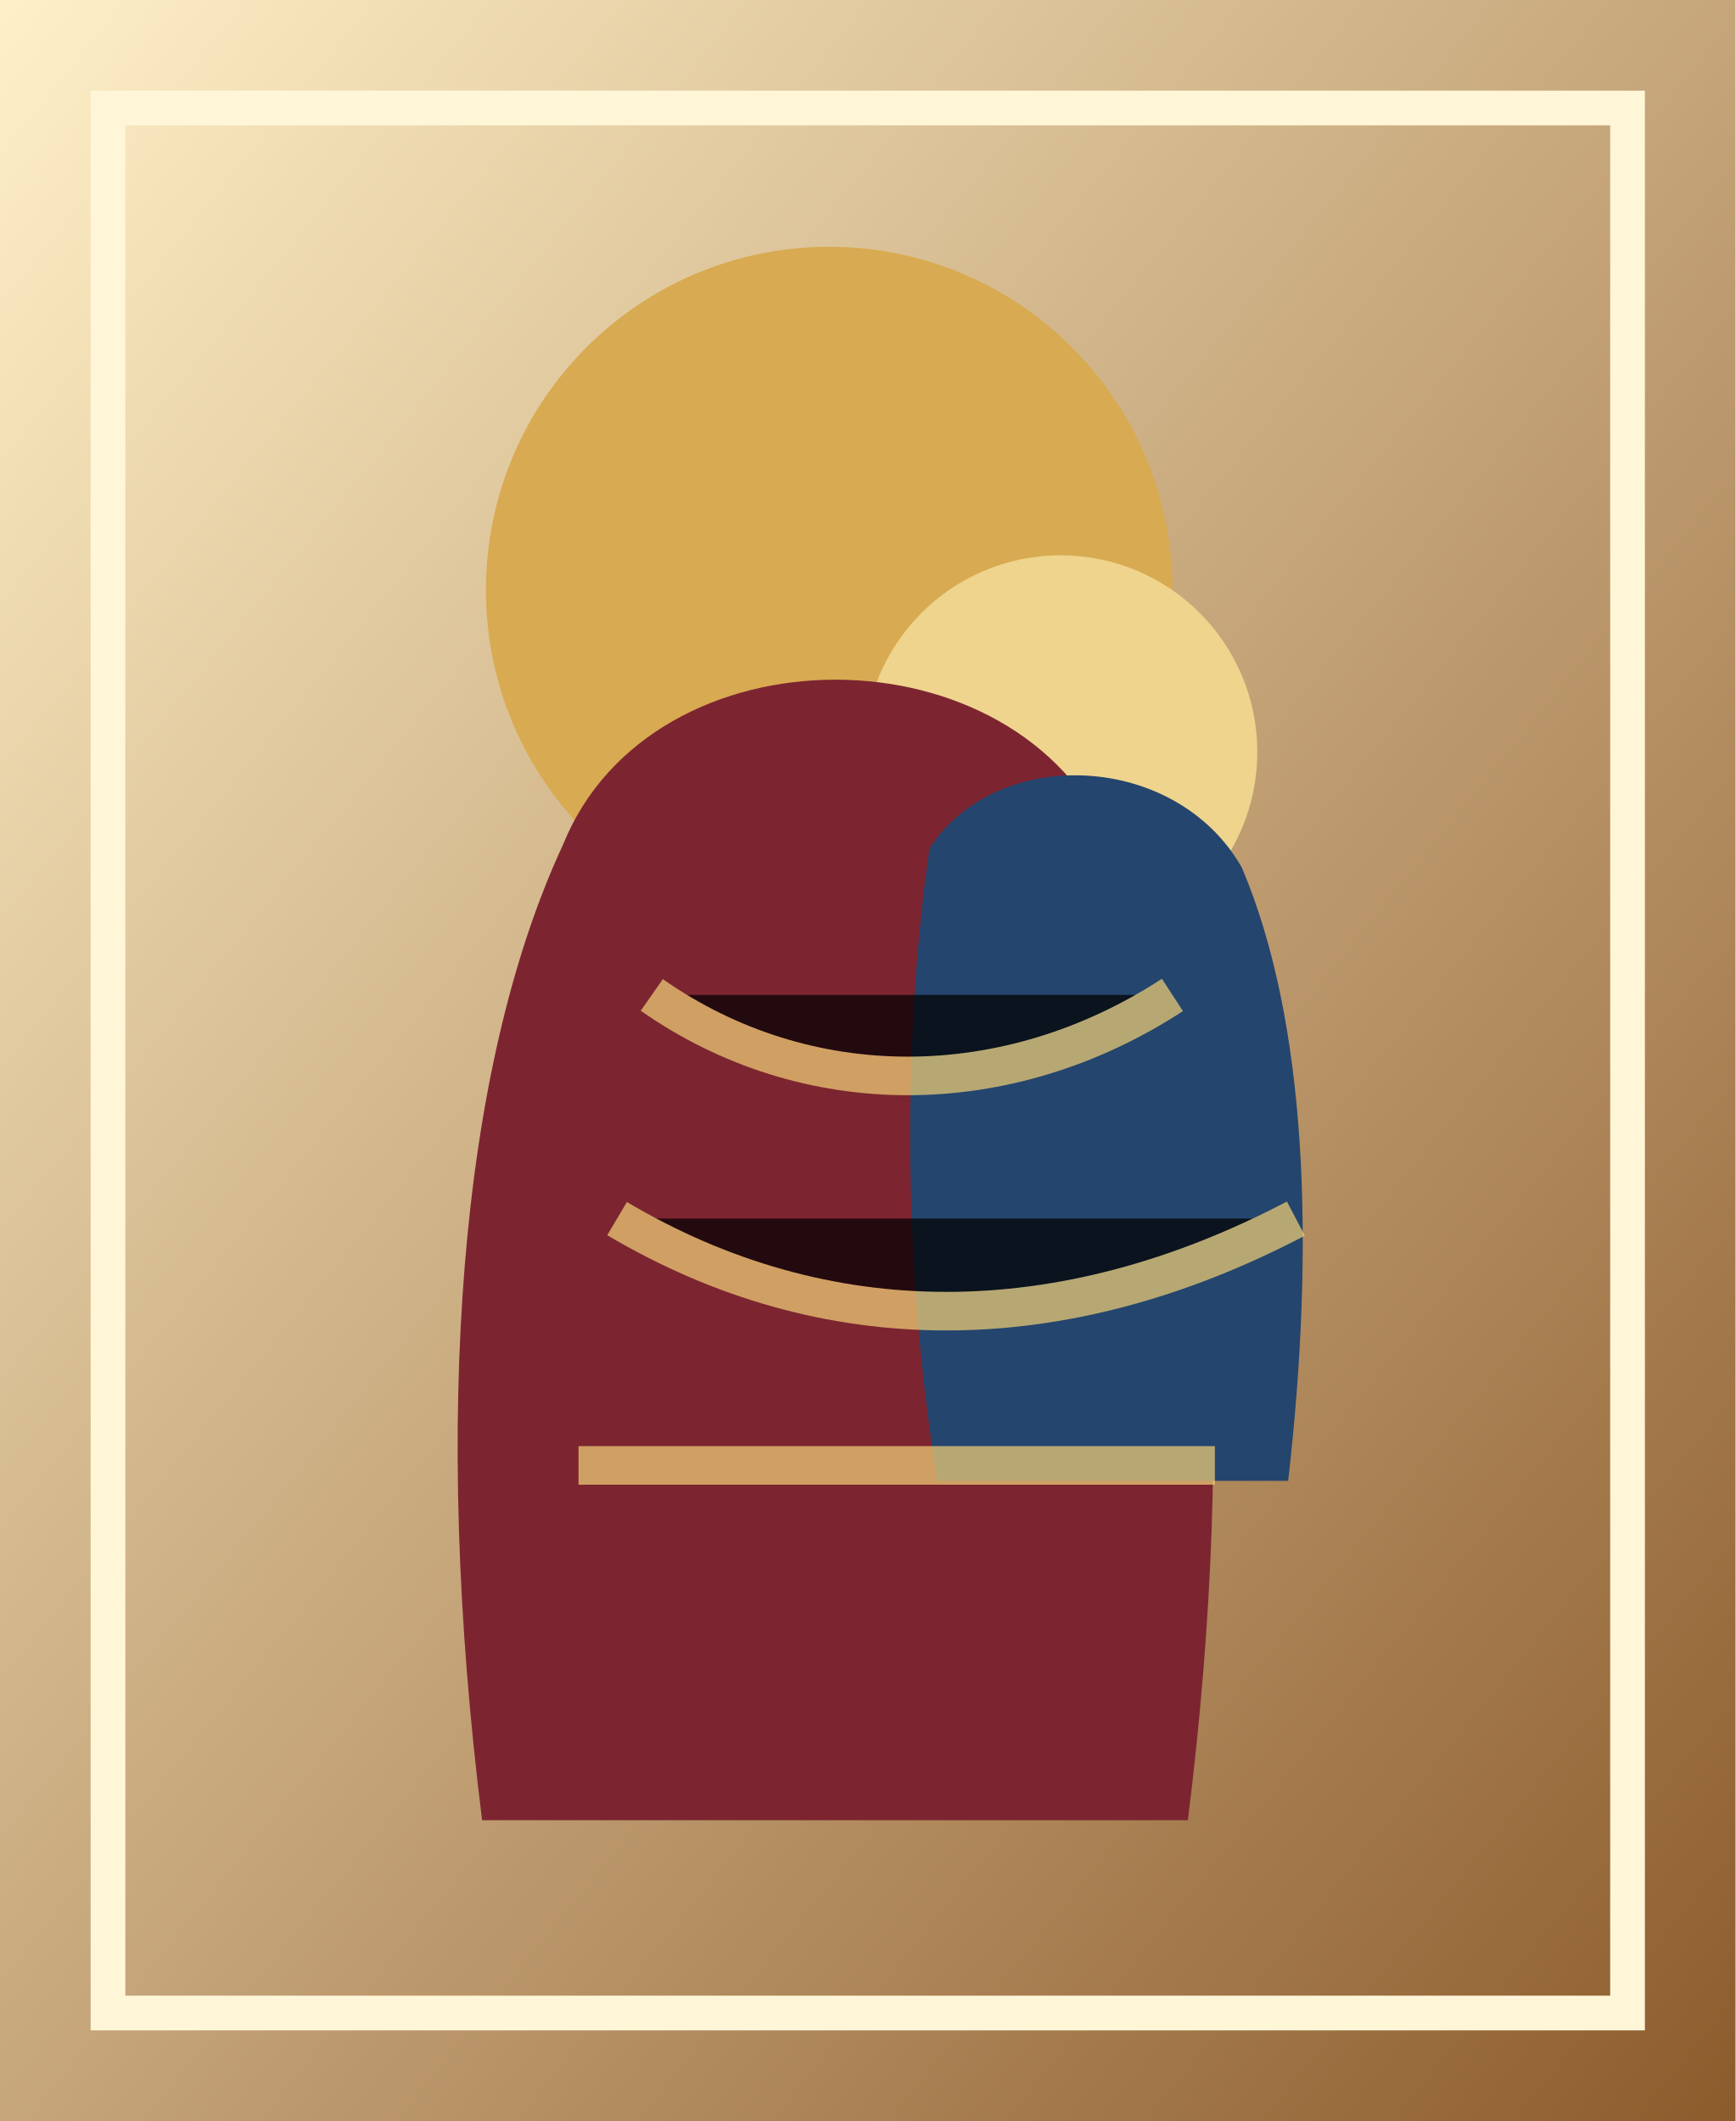
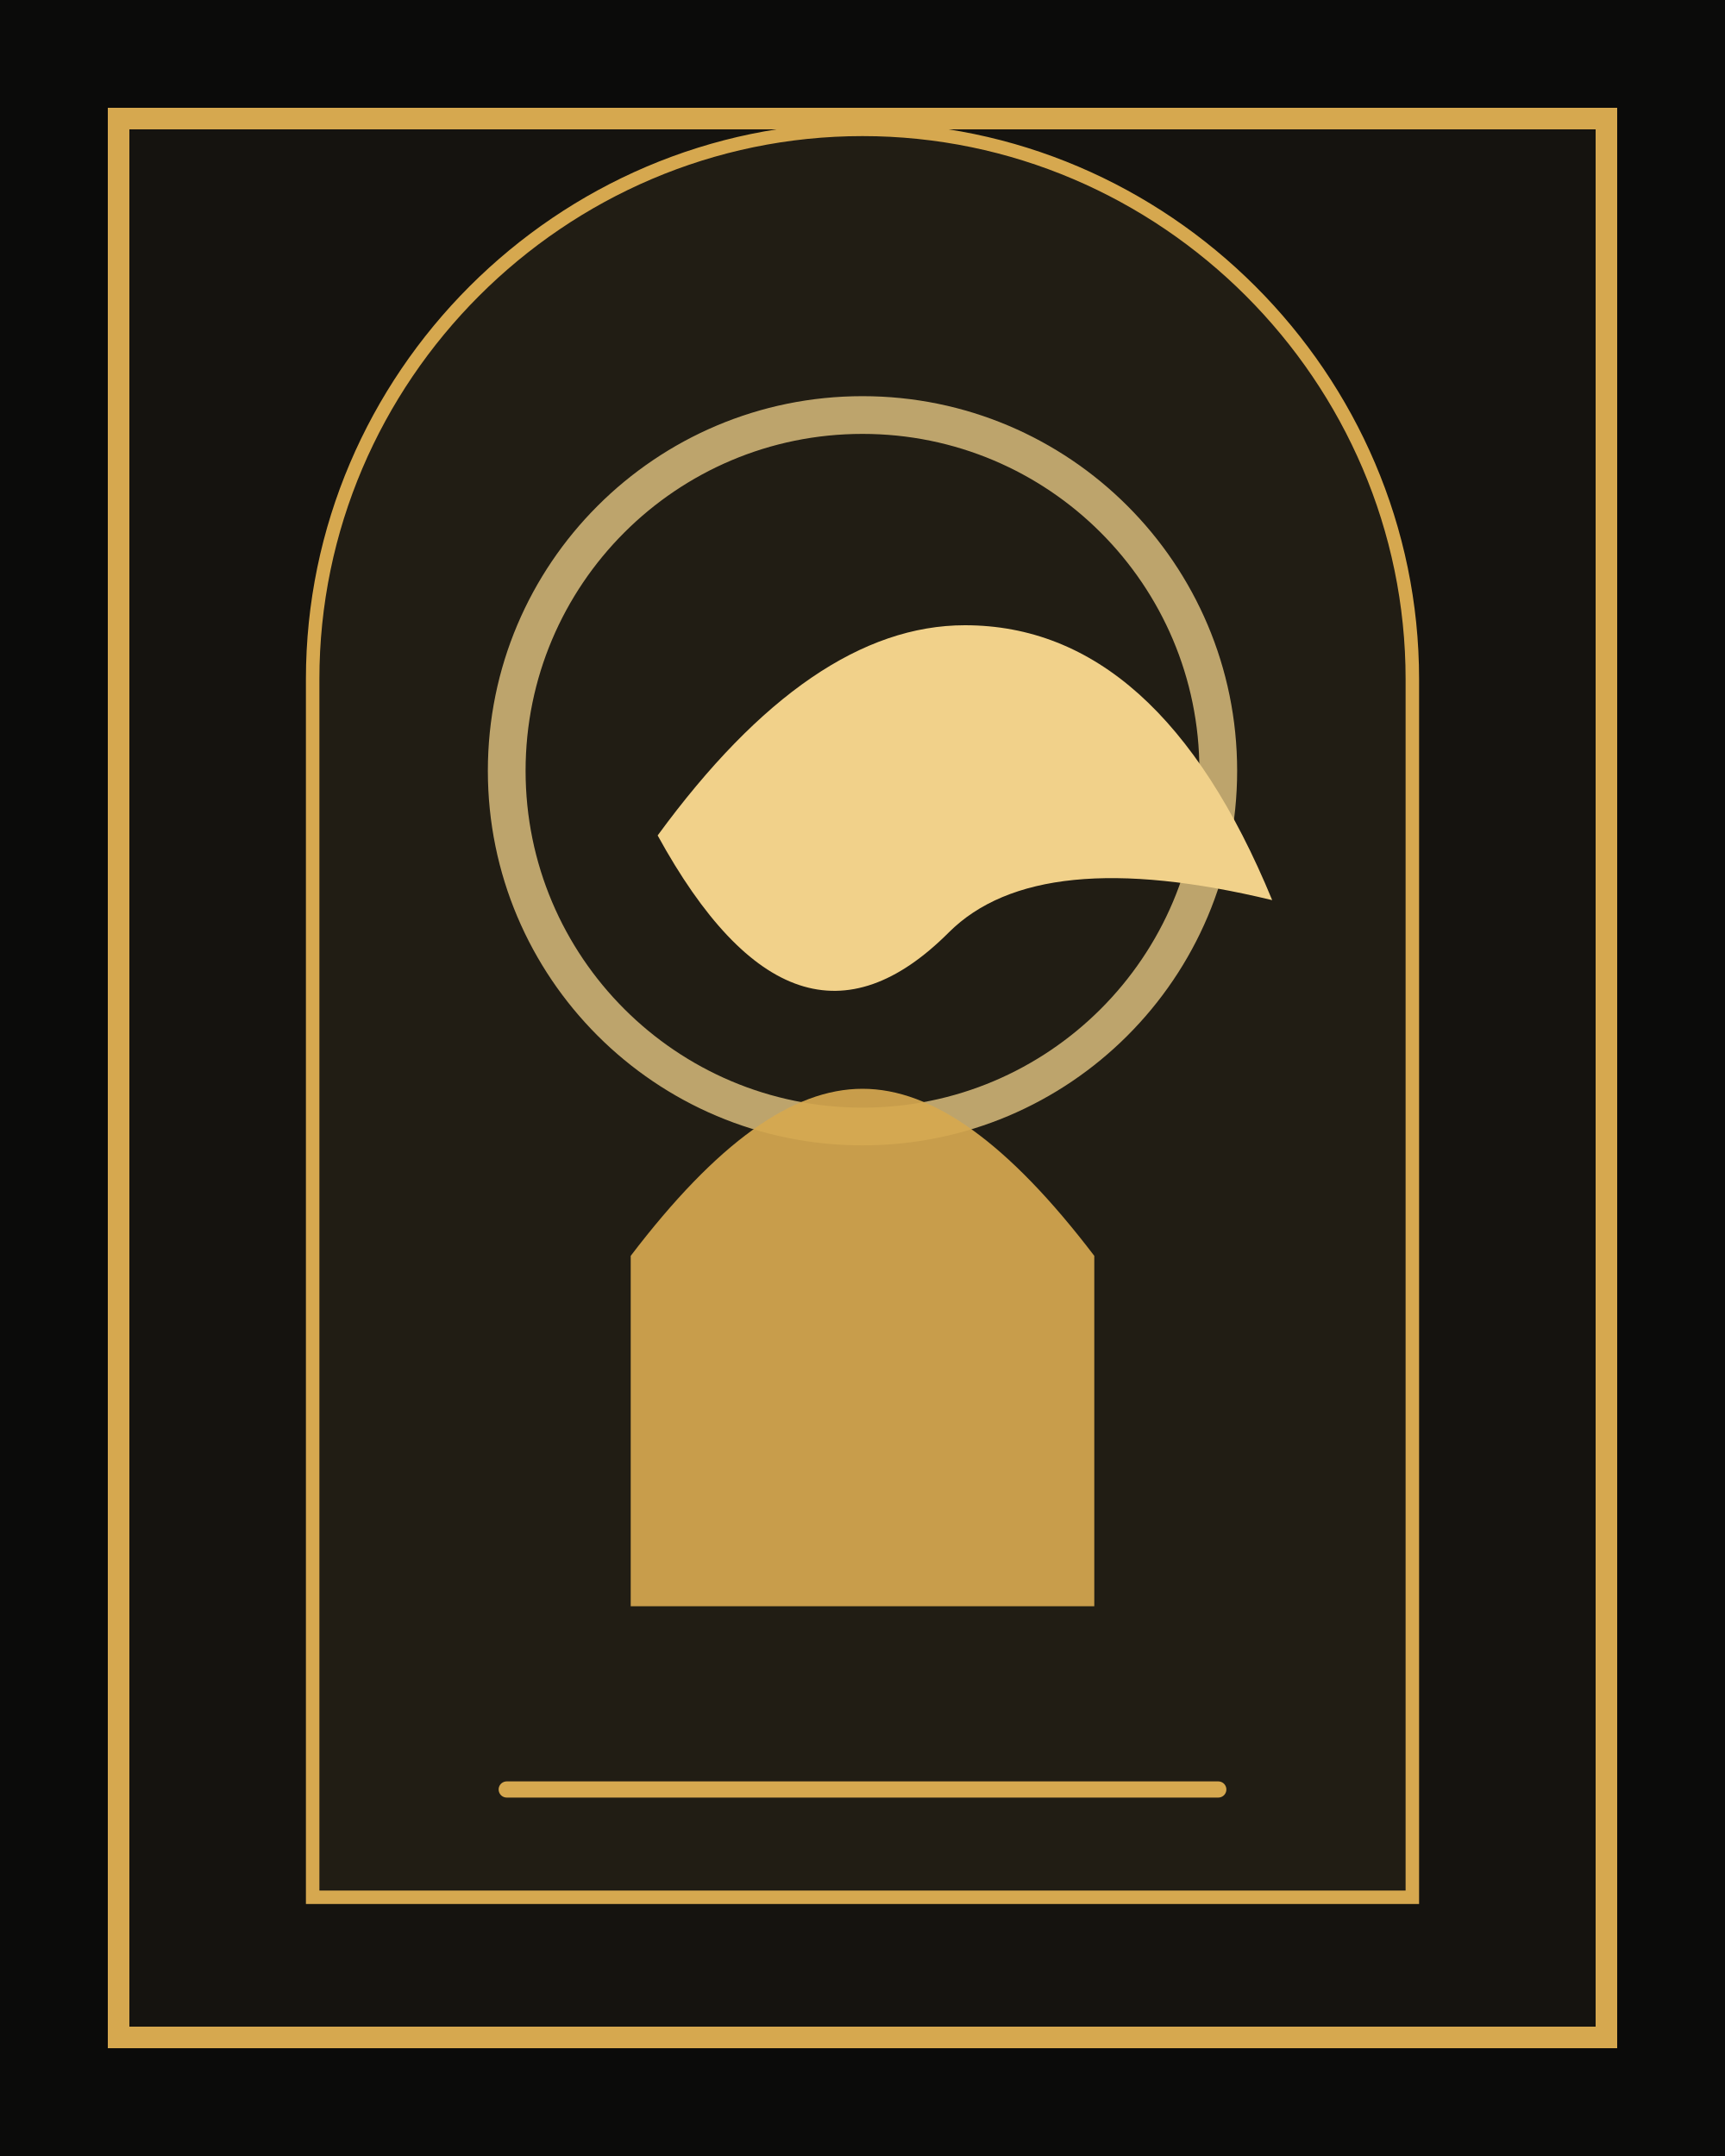
- <svg xmlns="http://www.w3.org/2000/svg" viewBox="0 0 900 1100" role="img" aria-label="Kazan icon">
-   <defs>
-     <linearGradient id="g" x1="0" y1="0" x2="1" y2="1">
-       <stop offset="0" stop-color="#fff0c8" />
-       <stop offset="1" stop-color="#8c5b2c" />
-     </linearGradient>
-   </defs>
-   <rect width="900" height="1100" fill="url(#g)" />
-   <rect x="56" y="56" width="788" height="988" fill="none" stroke="#fff6d8" stroke-width="18" />
-   <circle cx="430" cy="306" r="178" fill="#d8aa51" />
-   <circle cx="550" cy="390" r="102" fill="#efd48d" />
-   <path d="M292 438c46-114 236-114 284 0 54 116 66 298 40 506H250c-26-208-12-390 42-506Z" fill="#7c2531" />
-   <path d="M482 440c35-54 128-50 162 10 34 80 38 196 24 318H486c-20-126-16-244-4-328Z" fill="#24456d" />
-   <path d="M338 516c80 56 184 56 270 0M320 632c108 64 230 64 352 0M300 760h330" stroke="#f0cf76" stroke-width="20" opacity=".72" />
+ <svg xmlns="http://www.w3.org/2000/svg" viewBox="0 0 640 800" role="img">
+   <rect width="640" height="800" fill="#0B0B0A" />
+   <rect x="44" y="44" width="552" height="712" fill="#15130F" stroke="#D6A84F" stroke-width="8" />
+   <path d="M116 704V252c0-112 92-204 204-204s204 92 204 204v452H116Z" fill="#211D14" stroke="#D6A84F" stroke-width="5" />
+   <circle cx="320" cy="286" r="132" fill="none" stroke="#F1D18A" stroke-width="14" opacity=".75" />
+   <path d="M234 466c32-42 60-62 86-62s54 20 86 62v130H234V466Z" fill="#D6A84F" opacity=".92" />
+   <path d="M244 310c38-52 76-78 114-78 48 0 86 34 114 102-58-14-98-10-120 12-38 38-74 26-108-36Z" fill="#F1D18A" />
+   <path d="M188 664h264" stroke="#D6A84F" stroke-width="6" stroke-linecap="round" />
</svg>
